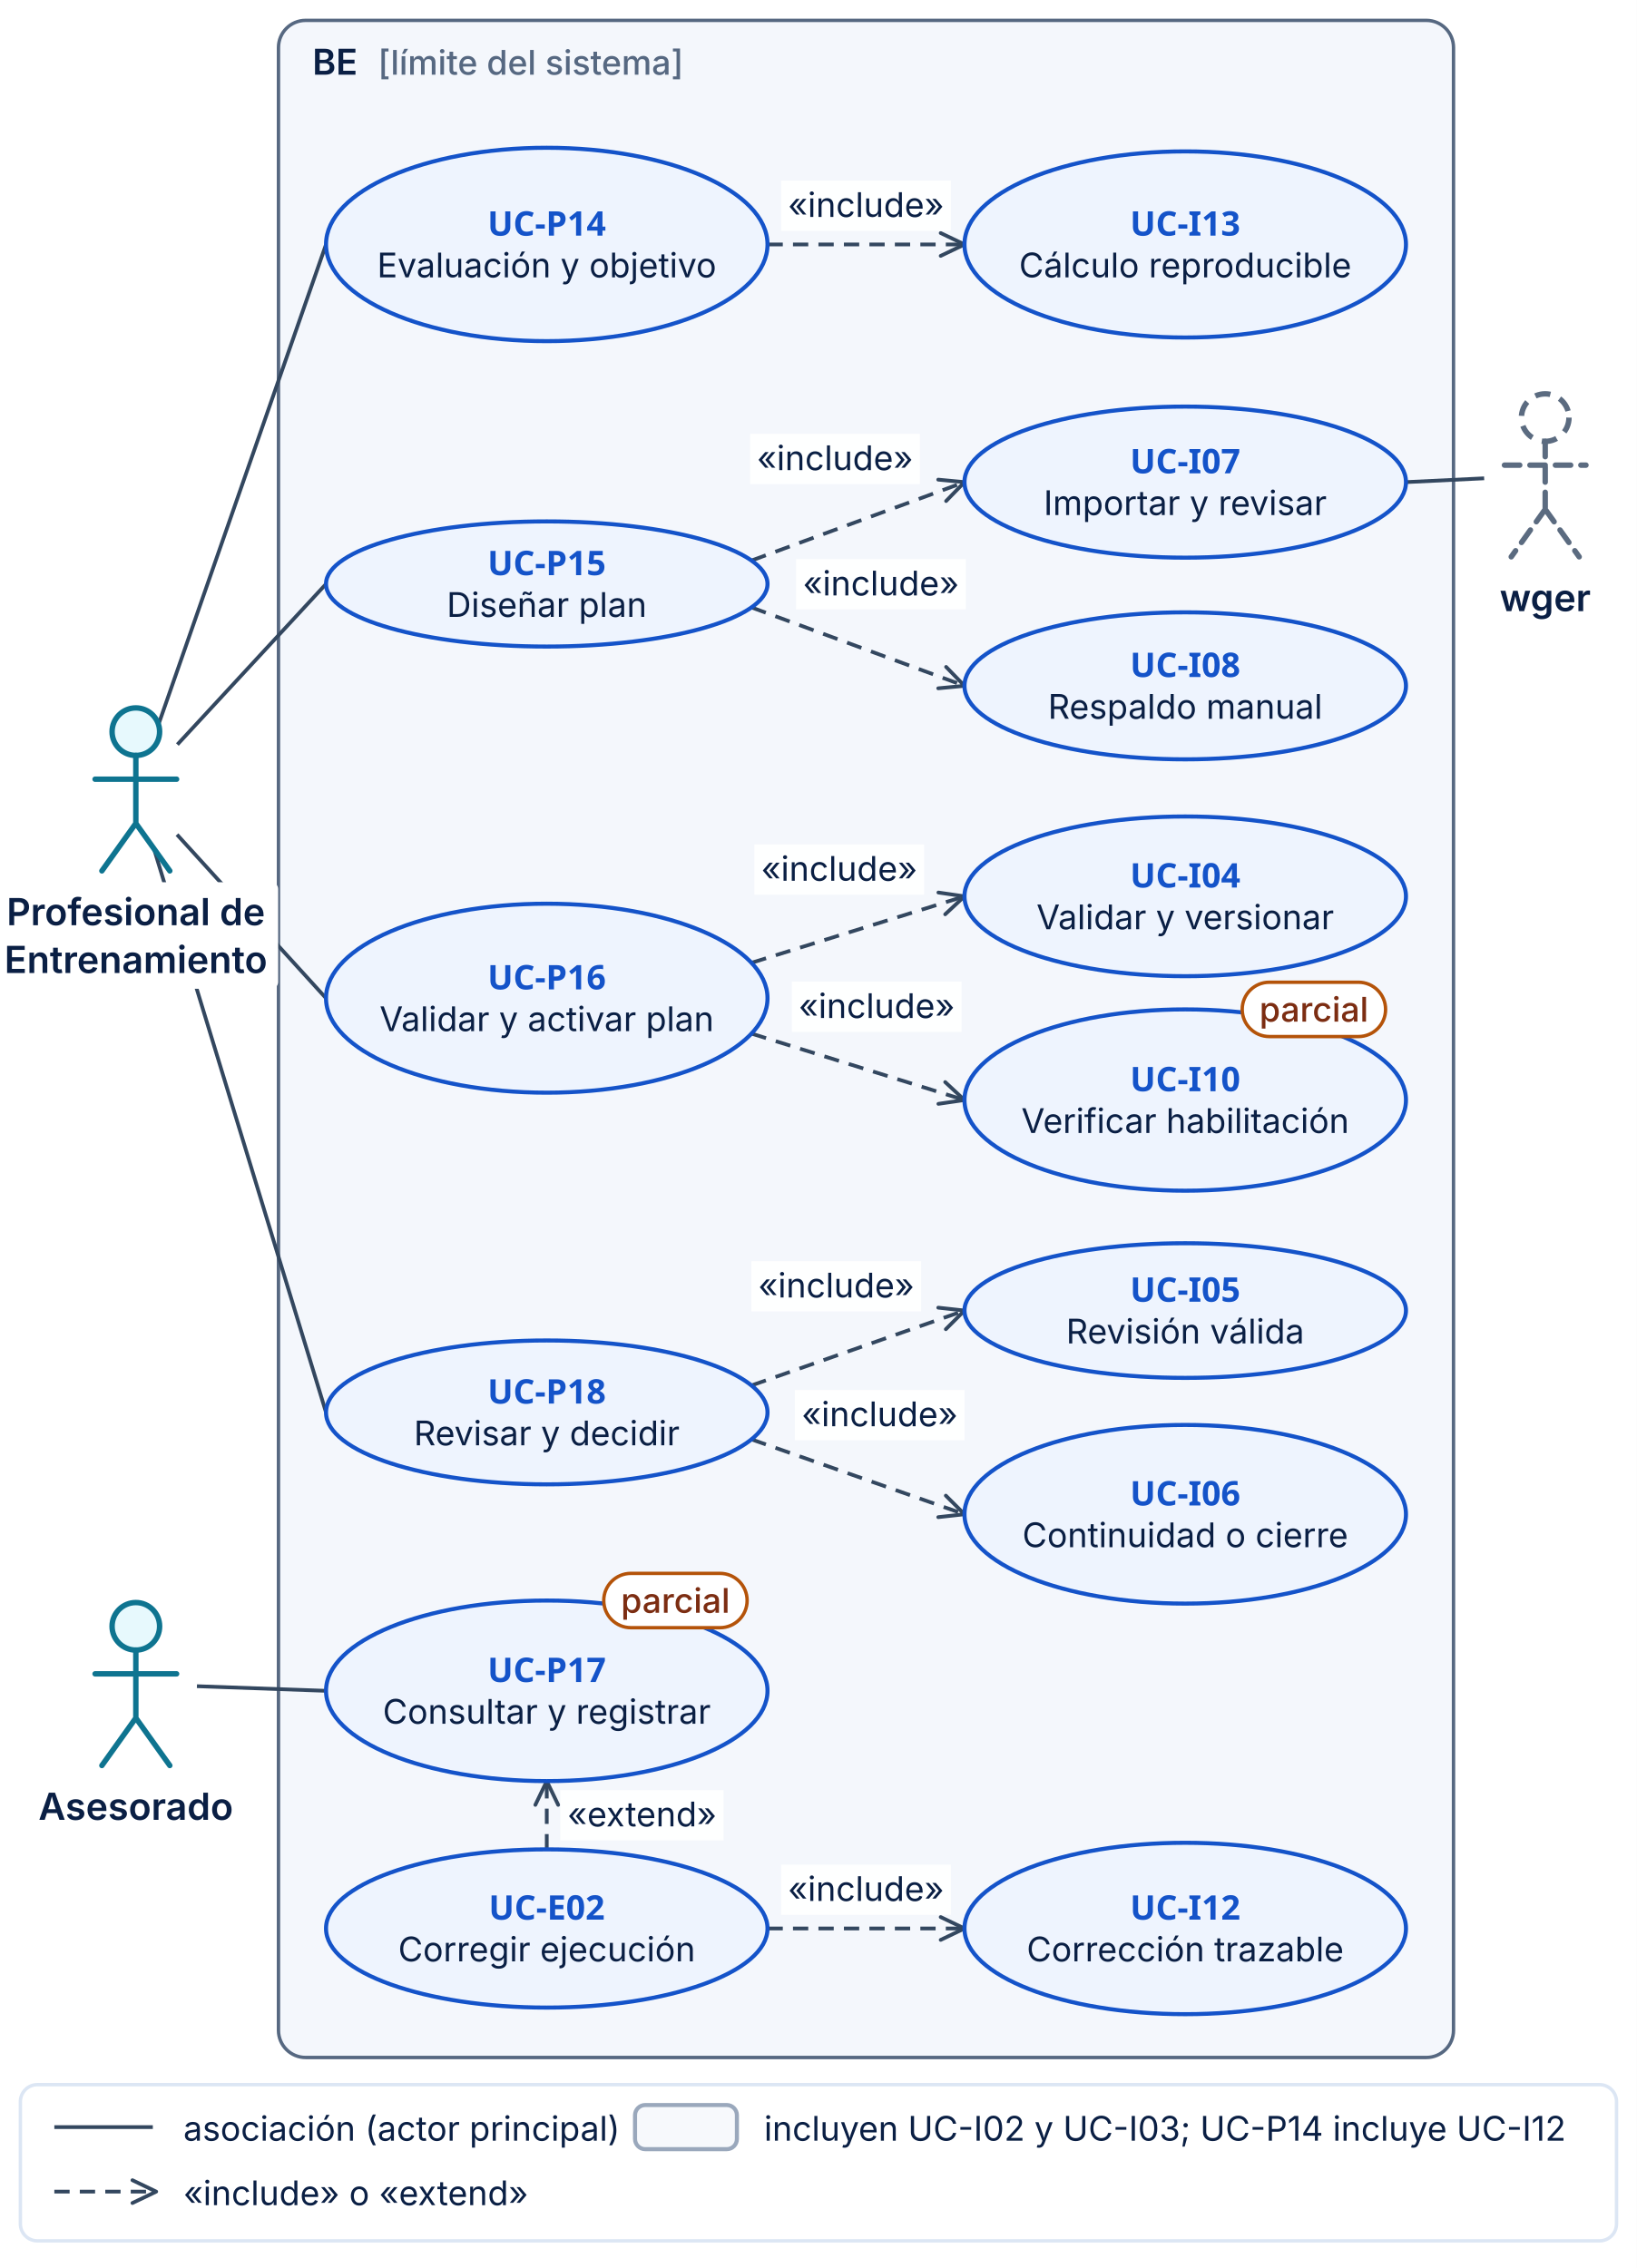
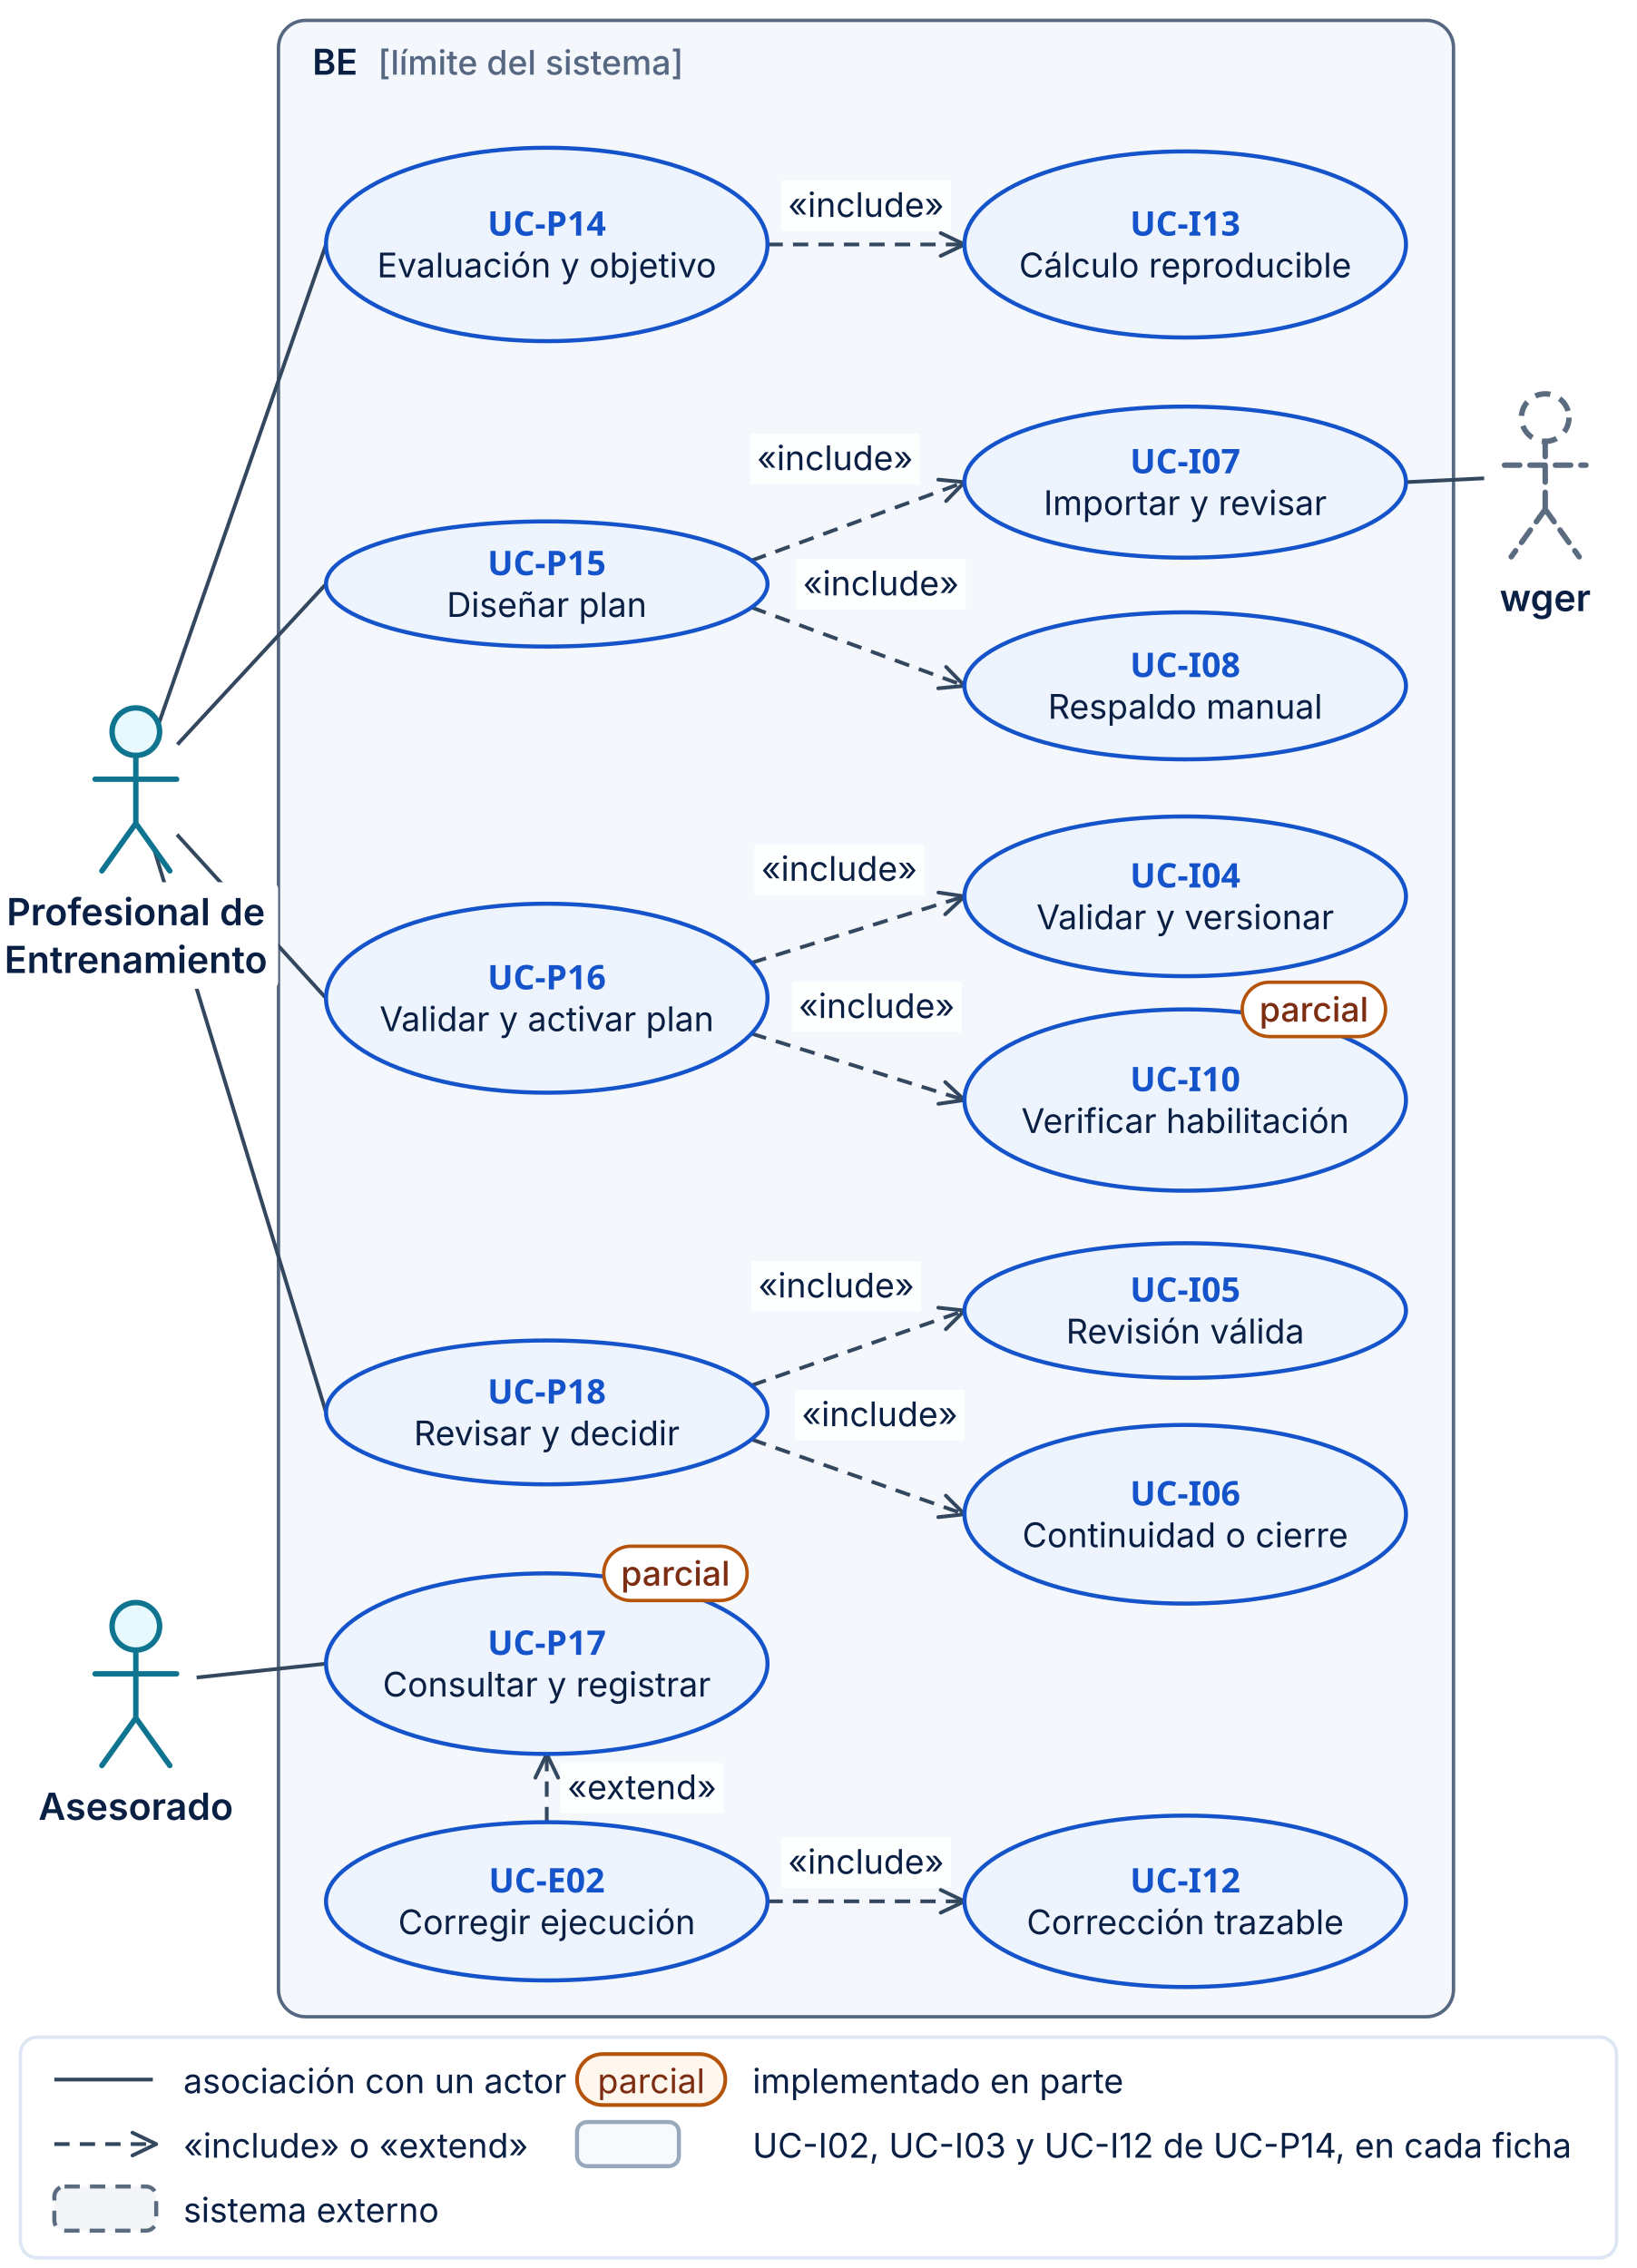
<svg xmlns="http://www.w3.org/2000/svg" width="482pt" height="668pt" viewBox="0 0 482 668" data-lamina="CU-05">
  <rect x="0" y="0" width="482" height="668" fill="#FFFFFF" />
-   <rect x="82" y="6" width="346" height="600" rx="8" fill="#F4F7FC" stroke="#566881" stroke-width="1" />
+   <rect x="82" y="6" width="346" height="588" rx="8" fill="#F4F7FC" stroke="#566881" stroke-width="1" />
  <text x="92" y="22" font-family="Inter" font-size="10.5" font-weight="600" fill="#0A1F44">BE</text>
  <text x="111.28" y="22" font-family="Inter" font-size="10" font-weight="500" fill="#566881">[límite del sistema]</text>
-   <rect x="6" y="614" width="470" height="46" rx="5" fill="#FFFFFF" stroke="#DCE6F4" stroke-width="1" />
-   <path d="M 16 626.5 L 45 626.5" stroke="#33475F" stroke-width="1.1" fill="none" />
-   <text x="54" y="630.5" font-family="Inter" font-size="10" font-weight="400" fill="#0A1F44">asociación (actor principal)</text>
-   <path d="M 16 645.5 L 45 645.5" stroke="#33475F" stroke-width="1.1" fill="none" stroke-dasharray="4.5 3" />
-   <path d="M 39 648.86 L 46 645.5 L 39 642.14" fill="none" stroke="#33475F" stroke-width="1.1" stroke-linejoin="round" stroke-linecap="round" />
-   <text x="54" y="649.5" font-family="Inter" font-size="10" font-weight="400" fill="#0A1F44">«include» o «extend»</text>
-   <rect x="186.99" y="620" width="30" height="13" rx="3" fill="#F7F9FC" stroke="#9AA8BC" stroke-width="1.2" />
-   <text x="224.99" y="630.5" font-family="Inter" font-size="10" font-weight="400" fill="#0A1F44">incluyen UC-I02 y UC-I03; UC-P14 incluye UC-I12</text>
+   <rect x="6" y="600" width="470" height="65" rx="5" fill="#FFFFFF" stroke="#DCE6F4" stroke-width="1" />
+   <path d="M 16 612.5 L 45 612.5" stroke="#33475F" stroke-width="1.1" fill="none" />
+   <text x="54" y="616.5" font-family="Inter" font-size="10" font-weight="400" fill="#0A1F44">asociación con un actor</text>
+   <path d="M 16 631.5 L 45 631.5" stroke="#33475F" stroke-width="1.1" fill="none" stroke-dasharray="4.5 3" />
+   <path d="M 39 634.86 L 46 631.5 L 39 628.14" fill="none" stroke="#33475F" stroke-width="1.1" stroke-linejoin="round" stroke-linecap="round" />
+   <text x="54" y="635.5" font-family="Inter" font-size="10" font-weight="400" fill="#0A1F44">«include» o «extend»</text>
+   <rect x="16" y="644" width="30" height="13" rx="3" fill="#F3F5F8" stroke="#5B6B80" stroke-width="1.2" stroke-dasharray="4.5 3" />
+   <text x="54" y="654.5" font-family="Inter" font-size="10" font-weight="400" fill="#0A1F44">sistema externo</text>
+   <rect x="169.91" y="605" width="43.67" height="15" rx="7.5" fill="#FFF7ED" stroke="#B45309" stroke-width="1.1" />
+   <text x="191.75" y="616.5" font-family="Inter" font-size="10" font-weight="400" fill="#7C2D12" text-anchor="middle">parcial</text>
+   <text x="221.59" y="616.5" font-family="Inter" font-size="10" font-weight="400" fill="#0A1F44">implementado en parte</text>
+   <rect x="169.91" y="625" width="30" height="13" rx="3" fill="#F7F9FC" stroke="#9AA8BC" stroke-width="1.2" />
+   <text x="221.59" y="635.5" font-family="Inter" font-size="10" font-weight="400" fill="#0A1F44">UC-I02, UC-I03 y UC-I12 de UC-P14, en cada ficha</text>
  <path d="M 45.93 215.5 L 96 72" fill="none" stroke="#33475F" stroke-width="1.1" />
  <path d="M 52.23 219.29 L 96 172" fill="none" stroke="#33475F" stroke-width="1.1" />
  <path d="M 52.12 245.81 L 96 294" fill="none" stroke="#33475F" stroke-width="1.1" />
  <path d="M 45.25 249.72 L 96 416" fill="none" stroke="#33475F" stroke-width="1.1" />
-   <path d="M 57.99 496.64 L 96 498" fill="none" stroke="#33475F" stroke-width="1.1" />
+   <path d="M 57.9 494.08 L 96 490" fill="none" stroke="#33475F" stroke-width="1.1" />
  <path d="M 437.02 140.88 L 414 142" fill="none" stroke="#33475F" stroke-width="1.1" />
  <path d="M 226 72 L 284 72" fill="none" stroke="#33475F" stroke-width="1.1" stroke-dasharray="4.5 3" />
  <path d="M 277 75.36 L 284 72 L 277 68.64" fill="none" stroke="#33475F" stroke-width="1.1" stroke-linejoin="round" stroke-linecap="round" />
  <path d="M 221.27 165.1 L 284 142" fill="none" stroke="#33475F" stroke-width="1.1" stroke-dasharray="4.5 3" />
  <path d="M 278.59 147.57 L 284 142 L 276.27 141.27" fill="none" stroke="#33475F" stroke-width="1.1" stroke-linejoin="round" stroke-linecap="round" />
  <path d="M 221.27 178.9 L 284 202" fill="none" stroke="#33475F" stroke-width="1.1" stroke-dasharray="4.5 3" />
  <path d="M 276.27 202.73 L 284 202 L 278.59 196.43" fill="none" stroke="#33475F" stroke-width="1.1" stroke-linejoin="round" stroke-linecap="round" />
  <path d="M 221.27 283.58 L 284 264" fill="none" stroke="#33475F" stroke-width="1.1" stroke-dasharray="4.5 3" />
  <path d="M 278.32 269.29 L 284 264 L 276.32 262.88" fill="none" stroke="#33475F" stroke-width="1.1" stroke-linejoin="round" stroke-linecap="round" />
  <path d="M 221.27 304.42 L 284 324" fill="none" stroke="#33475F" stroke-width="1.1" stroke-dasharray="4.5 3" />
  <path d="M 276.32 325.12 L 284 324 L 278.32 318.71" fill="none" stroke="#33475F" stroke-width="1.1" stroke-linejoin="round" stroke-linecap="round" />
  <path d="M 221.27 408.06 L 284 386" fill="none" stroke="#33475F" stroke-width="1.1" stroke-dasharray="4.5 3" />
  <path d="M 278.51 391.49 L 284 386 L 276.28 385.15" fill="none" stroke="#33475F" stroke-width="1.1" stroke-linejoin="round" stroke-linecap="round" />
  <path d="M 221.27 423.94 L 284 446" fill="none" stroke="#33475F" stroke-width="1.1" stroke-dasharray="4.5 3" />
  <path d="M 276.28 446.85 L 284 446 L 278.51 440.51" fill="none" stroke="#33475F" stroke-width="1.1" stroke-linejoin="round" stroke-linecap="round" />
-   <path d="M 161 544.7 L 161 524.59" fill="none" stroke="#33475F" stroke-width="1.1" stroke-dasharray="4.5 3" />
-   <path d="M 164.36 531.59 L 161 524.59 L 157.64 531.59" fill="none" stroke="#33475F" stroke-width="1.1" stroke-linejoin="round" stroke-linecap="round" />
-   <path d="M 226 568 L 284 568" fill="none" stroke="#33475F" stroke-width="1.1" stroke-dasharray="4.5 3" />
-   <path d="M 277 571.36 L 284 568 L 277 564.64" fill="none" stroke="#33475F" stroke-width="1.1" stroke-linejoin="round" stroke-linecap="round" />
+   <path d="M 161 536.7 L 161 516.59" fill="none" stroke="#33475F" stroke-width="1.1" stroke-dasharray="4.5 3" />
+   <path d="M 164.36 523.59 L 161 516.59 L 157.64 523.59" fill="none" stroke="#33475F" stroke-width="1.1" stroke-linejoin="round" stroke-linecap="round" />
+   <path d="M 226 560 L 284 560" fill="none" stroke="#33475F" stroke-width="1.1" stroke-dasharray="4.5 3" />
+   <path d="M 277 563.36 L 284 560 L 277 556.64" fill="none" stroke="#33475F" stroke-width="1.1" stroke-linejoin="round" stroke-linecap="round" />
  <ellipse cx="161" cy="72" rx="65" ry="28.48" fill="#EEF4FE" stroke="#1453C9" stroke-width="1.2" />
  <text x="161" y="69.4" font-family="JetBrains Mono" font-size="10" font-weight="600" fill="#1453C9" text-anchor="middle">UC-P14</text>
  <text x="161" y="81.69" font-family="Inter" font-size="10" font-weight="400" fill="#0A1F44" text-anchor="middle">Evaluación y objetivo</text>
  <ellipse cx="161" cy="172" rx="65" ry="18.43" fill="#EEF4FE" stroke="#1453C9" stroke-width="1.2" />
  <text x="161" y="169.4" font-family="JetBrains Mono" font-size="10" font-weight="600" fill="#1453C9" text-anchor="middle">UC-P15</text>
  <text x="161" y="181.69" font-family="Inter" font-size="10" font-weight="400" fill="#0A1F44" text-anchor="middle">Diseñar plan</text>
  <ellipse cx="161" cy="294" rx="65" ry="27.83" fill="#EEF4FE" stroke="#1453C9" stroke-width="1.2" />
  <text x="161" y="291.4" font-family="JetBrains Mono" font-size="10" font-weight="600" fill="#1453C9" text-anchor="middle">UC-P16</text>
  <text x="161" y="303.69" font-family="Inter" font-size="10" font-weight="400" fill="#0A1F44" text-anchor="middle">Validar y activar plan</text>
  <ellipse cx="161" cy="416" rx="65" ry="21.19" fill="#EEF4FE" stroke="#1453C9" stroke-width="1.2" />
  <text x="161" y="413.4" font-family="JetBrains Mono" font-size="10" font-weight="600" fill="#1453C9" text-anchor="middle">UC-P18</text>
  <text x="161" y="425.69" font-family="Inter" font-size="10" font-weight="400" fill="#0A1F44" text-anchor="middle">Revisar y decidir</text>
-   <ellipse cx="161" cy="498" rx="65" ry="26.59" fill="#EEF4FE" stroke="#1453C9" stroke-width="1.2" />
-   <text x="161" y="495.4" font-family="JetBrains Mono" font-size="10" font-weight="600" fill="#1453C9" text-anchor="middle">UC-P17</text>
-   <text x="161" y="507.69" font-family="Inter" font-size="10" font-weight="400" fill="#0A1F44" text-anchor="middle">Consultar y registrar</text>
+   <ellipse cx="161" cy="490" rx="65" ry="26.59" fill="#EEF4FE" stroke="#1453C9" stroke-width="1.2" />
+   <text x="161" y="487.4" font-family="JetBrains Mono" font-size="10" font-weight="600" fill="#1453C9" text-anchor="middle">UC-P17</text>
+   <text x="161" y="499.69" font-family="Inter" font-size="10" font-weight="400" fill="#0A1F44" text-anchor="middle">Consultar y registrar</text>
  <ellipse cx="349" cy="72" rx="65" ry="27.41" fill="#EEF4FE" stroke="#1453C9" stroke-width="1.2" />
  <text x="349" y="69.4" font-family="JetBrains Mono" font-size="10" font-weight="600" fill="#1453C9" text-anchor="middle">UC-I13</text>
  <text x="349" y="81.69" font-family="Inter" font-size="10" font-weight="400" fill="#0A1F44" text-anchor="middle">Cálculo reproducible</text>
  <ellipse cx="349" cy="142" rx="65" ry="22.25" fill="#EEF4FE" stroke="#1453C9" stroke-width="1.2" />
  <text x="349" y="139.4" font-family="JetBrains Mono" font-size="10" font-weight="600" fill="#1453C9" text-anchor="middle">UC-I07</text>
  <text x="349" y="151.69" font-family="Inter" font-size="10" font-weight="400" fill="#0A1F44" text-anchor="middle">Importar y revisar</text>
  <ellipse cx="349" cy="202" rx="65" ry="21.65" fill="#EEF4FE" stroke="#1453C9" stroke-width="1.2" />
  <text x="349" y="199.4" font-family="JetBrains Mono" font-size="10" font-weight="600" fill="#1453C9" text-anchor="middle">UC-I08</text>
  <text x="349" y="211.69" font-family="Inter" font-size="10" font-weight="400" fill="#0A1F44" text-anchor="middle">Respaldo manual</text>
  <ellipse cx="349" cy="264" rx="65" ry="23.52" fill="#EEF4FE" stroke="#1453C9" stroke-width="1.2" />
  <text x="349" y="261.4" font-family="JetBrains Mono" font-size="10" font-weight="600" fill="#1453C9" text-anchor="middle">UC-I04</text>
  <text x="349" y="273.69" font-family="Inter" font-size="10" font-weight="400" fill="#0A1F44" text-anchor="middle">Validar y versionar</text>
  <ellipse cx="349" cy="324" rx="65" ry="26.7" fill="#EEF4FE" stroke="#1453C9" stroke-width="1.2" />
  <text x="349" y="321.4" font-family="JetBrains Mono" font-size="10" font-weight="600" fill="#1453C9" text-anchor="middle">UC-I10</text>
  <text x="349" y="333.69" font-family="Inter" font-size="10" font-weight="400" fill="#0A1F44" text-anchor="middle">Verificar habilitación</text>
  <ellipse cx="349" cy="386" rx="65" ry="19.83" fill="#EEF4FE" stroke="#1453C9" stroke-width="1.2" />
  <text x="349" y="383.4" font-family="JetBrains Mono" font-size="10" font-weight="600" fill="#1453C9" text-anchor="middle">UC-I05</text>
  <text x="349" y="395.69" font-family="Inter" font-size="10" font-weight="400" fill="#0A1F44" text-anchor="middle">Revisión válida</text>
  <ellipse cx="349" cy="446" rx="65" ry="26.31" fill="#EEF4FE" stroke="#1453C9" stroke-width="1.2" />
  <text x="349" y="443.4" font-family="JetBrains Mono" font-size="10" font-weight="600" fill="#1453C9" text-anchor="middle">UC-I06</text>
  <text x="349" y="455.69" font-family="Inter" font-size="10" font-weight="400" fill="#0A1F44" text-anchor="middle">Continuidad o cierre</text>
-   <ellipse cx="161" cy="568" rx="65" ry="23.3" fill="#EEF4FE" stroke="#1453C9" stroke-width="1.2" />
-   <text x="161" y="565.4" font-family="JetBrains Mono" font-size="10" font-weight="600" fill="#1453C9" text-anchor="middle">UC-E02</text>
-   <text x="161" y="577.69" font-family="Inter" font-size="10" font-weight="400" fill="#0A1F44" text-anchor="middle">Corregir ejecución</text>
-   <ellipse cx="349" cy="568" rx="65" ry="25.24" fill="#EEF4FE" stroke="#1453C9" stroke-width="1.2" />
-   <text x="349" y="565.4" font-family="JetBrains Mono" font-size="10" font-weight="600" fill="#1453C9" text-anchor="middle">UC-I12</text>
-   <text x="349" y="577.69" font-family="Inter" font-size="10" font-weight="400" fill="#0A1F44" text-anchor="middle">Corrección trazable</text>
+   <ellipse cx="161" cy="560" rx="65" ry="23.3" fill="#EEF4FE" stroke="#1453C9" stroke-width="1.2" />
+   <text x="161" y="557.4" font-family="JetBrains Mono" font-size="10" font-weight="600" fill="#1453C9" text-anchor="middle">UC-E02</text>
+   <text x="161" y="569.69" font-family="Inter" font-size="10" font-weight="400" fill="#0A1F44" text-anchor="middle">Corregir ejecución</text>
+   <ellipse cx="349" cy="560" rx="65" ry="25.24" fill="#EEF4FE" stroke="#1453C9" stroke-width="1.2" />
+   <text x="349" y="557.4" font-family="JetBrains Mono" font-size="10" font-weight="600" fill="#1453C9" text-anchor="middle">UC-I12</text>
+   <text x="349" y="569.69" font-family="Inter" font-size="10" font-weight="400" fill="#0A1F44" text-anchor="middle">Corrección trazable</text>
  <circle cx="40" cy="215.5" r="7" fill="#E7F9FD" stroke="#0E7490" stroke-width="1.6" />
  <path d="M 40 222.5 L 40 242.5 M 28 229.5 L 52 229.5 M 40 242.5 L 30 256.5 M 40 242.5 L 50 256.5" stroke="#0E7490" stroke-width="1.6" fill="none" stroke-linecap="round" />
  <circle cx="40" cy="479" r="7" fill="#E7F9FD" stroke="#0E7490" stroke-width="1.6" />
  <path d="M 40 486 L 40 506 M 28 493 L 52 493 M 40 506 L 30 520 M 40 506 L 50 520" stroke="#0E7490" stroke-width="1.6" fill="none" stroke-linecap="round" />
  <circle cx="455" cy="123" r="7" fill="#FFFFFF" stroke="#5B6B80" stroke-width="1.6" stroke-dasharray="4.5 3" />
  <path d="M 455 130 L 455 150 M 443 137 L 467 137 M 455 150 L 445 164 M 455 150 L 465 164" stroke="#5B6B80" stroke-width="1.6" fill="none" stroke-linecap="round" stroke-dasharray="4.5 3" />
  <rect x="230.01" y="53.2" width="49.98" height="14.8" fill="#FFFFFF" opacity="0.94" />
  <text x="255" y="63.89" font-family="Inter" font-size="10" font-weight="400" fill="#0A1F44" text-anchor="middle">«include»</text>
  <rect x="220.88" y="127.78" width="49.98" height="14.8" fill="#FFFFFF" opacity="0.94" />
  <text x="245.87" y="138.46" font-family="Inter" font-size="10" font-weight="400" fill="#0A1F44" text-anchor="middle">«include»</text>
  <rect x="234.41" y="164.68" width="49.98" height="14.8" fill="#FFFFFF" opacity="0.94" />
  <text x="259.4" y="175.37" font-family="Inter" font-size="10" font-weight="400" fill="#0A1F44" text-anchor="middle">«include»</text>
  <rect x="222.13" y="248.72" width="49.98" height="14.8" fill="#FFFFFF" opacity="0.94" />
  <text x="247.12" y="259.41" font-family="Inter" font-size="10" font-weight="400" fill="#0A1F44" text-anchor="middle">«include»</text>
  <rect x="233.16" y="289.14" width="49.98" height="14.8" fill="#FFFFFF" opacity="0.94" />
  <text x="258.15" y="299.83" font-family="Inter" font-size="10" font-weight="400" fill="#0A1F44" text-anchor="middle">«include»</text>
  <rect x="221.25" y="371.45" width="49.98" height="14.8" fill="#FFFFFF" opacity="0.94" />
  <text x="246.24" y="382.14" font-family="Inter" font-size="10" font-weight="400" fill="#0A1F44" text-anchor="middle">«include»</text>
  <rect x="234.04" y="409.39" width="49.98" height="14.8" fill="#FFFFFF" opacity="0.94" />
  <text x="259.03" y="420.08" font-family="Inter" font-size="10" font-weight="400" fill="#0A1F44" text-anchor="middle">«include»</text>
-   <rect x="165" y="527.25" width="48.07" height="14.8" fill="#FFFFFF" opacity="0.94" />
-   <text x="189.04" y="537.93" font-family="Inter" font-size="10" font-weight="400" fill="#0A1F44" text-anchor="middle">«extend»</text>
-   <rect x="230.01" y="549.2" width="49.98" height="14.8" fill="#FFFFFF" opacity="0.94" />
-   <text x="255" y="559.89" font-family="Inter" font-size="10" font-weight="400" fill="#0A1F44" text-anchor="middle">«include»</text>
-   <rect x="177.78" y="463.41" width="42.22" height="16" rx="8" fill="#FFFFFF" stroke="#B45309" stroke-width="1" />
-   <text x="198.89" y="475.01" font-family="Inter" font-size="10" font-weight="500" fill="#7C2D12" text-anchor="middle">parcial</text>
+   <rect x="165" y="519.25" width="48.07" height="14.8" fill="#FFFFFF" opacity="0.94" />
+   <text x="189.04" y="529.93" font-family="Inter" font-size="10" font-weight="400" fill="#0A1F44" text-anchor="middle">«extend»</text>
+   <rect x="230.01" y="541.2" width="49.98" height="14.8" fill="#FFFFFF" opacity="0.94" />
+   <text x="255" y="551.89" font-family="Inter" font-size="10" font-weight="400" fill="#0A1F44" text-anchor="middle">«include»</text>
+   <rect x="177.78" y="455.41" width="42.22" height="16" rx="8" fill="#FFFFFF" stroke="#B45309" stroke-width="1" />
+   <text x="198.89" y="467.01" font-family="Inter" font-size="10" font-weight="500" fill="#7C2D12" text-anchor="middle">parcial</text>
  <rect x="365.78" y="289.3" width="42.22" height="16" rx="8" fill="#FFFFFF" stroke="#B45309" stroke-width="1" />
  <text x="386.89" y="300.9" font-family="Inter" font-size="10" font-weight="500" fill="#7C2D12" text-anchor="middle">parcial</text>
  <rect x="-1.89" y="259.84" width="83.79" height="31.39" rx="2" fill="#FFFFFF" />
  <text x="40" y="272.5" font-family="Inter" font-size="11" font-weight="600" fill="#0A1F44" text-anchor="middle">Profesional de</text>
  <text x="40" y="286.58" font-family="Inter" font-size="11" font-weight="600" fill="#0A1F44" text-anchor="middle">Entrenamiento</text>
  <rect x="8.23" y="523.34" width="63.54" height="17.31" rx="2" fill="#FFFFFF" />
  <text x="40" y="536" font-family="Inter" font-size="11" font-weight="600" fill="#0A1F44" text-anchor="middle">Asesorado</text>
  <rect x="438.51" y="167.34" width="32.98" height="17.31" rx="2" fill="#FFFFFF" />
  <text x="455" y="180" font-family="Inter" font-size="11" font-weight="600" fill="#0A1F44" text-anchor="middle">wger</text>
</svg>
